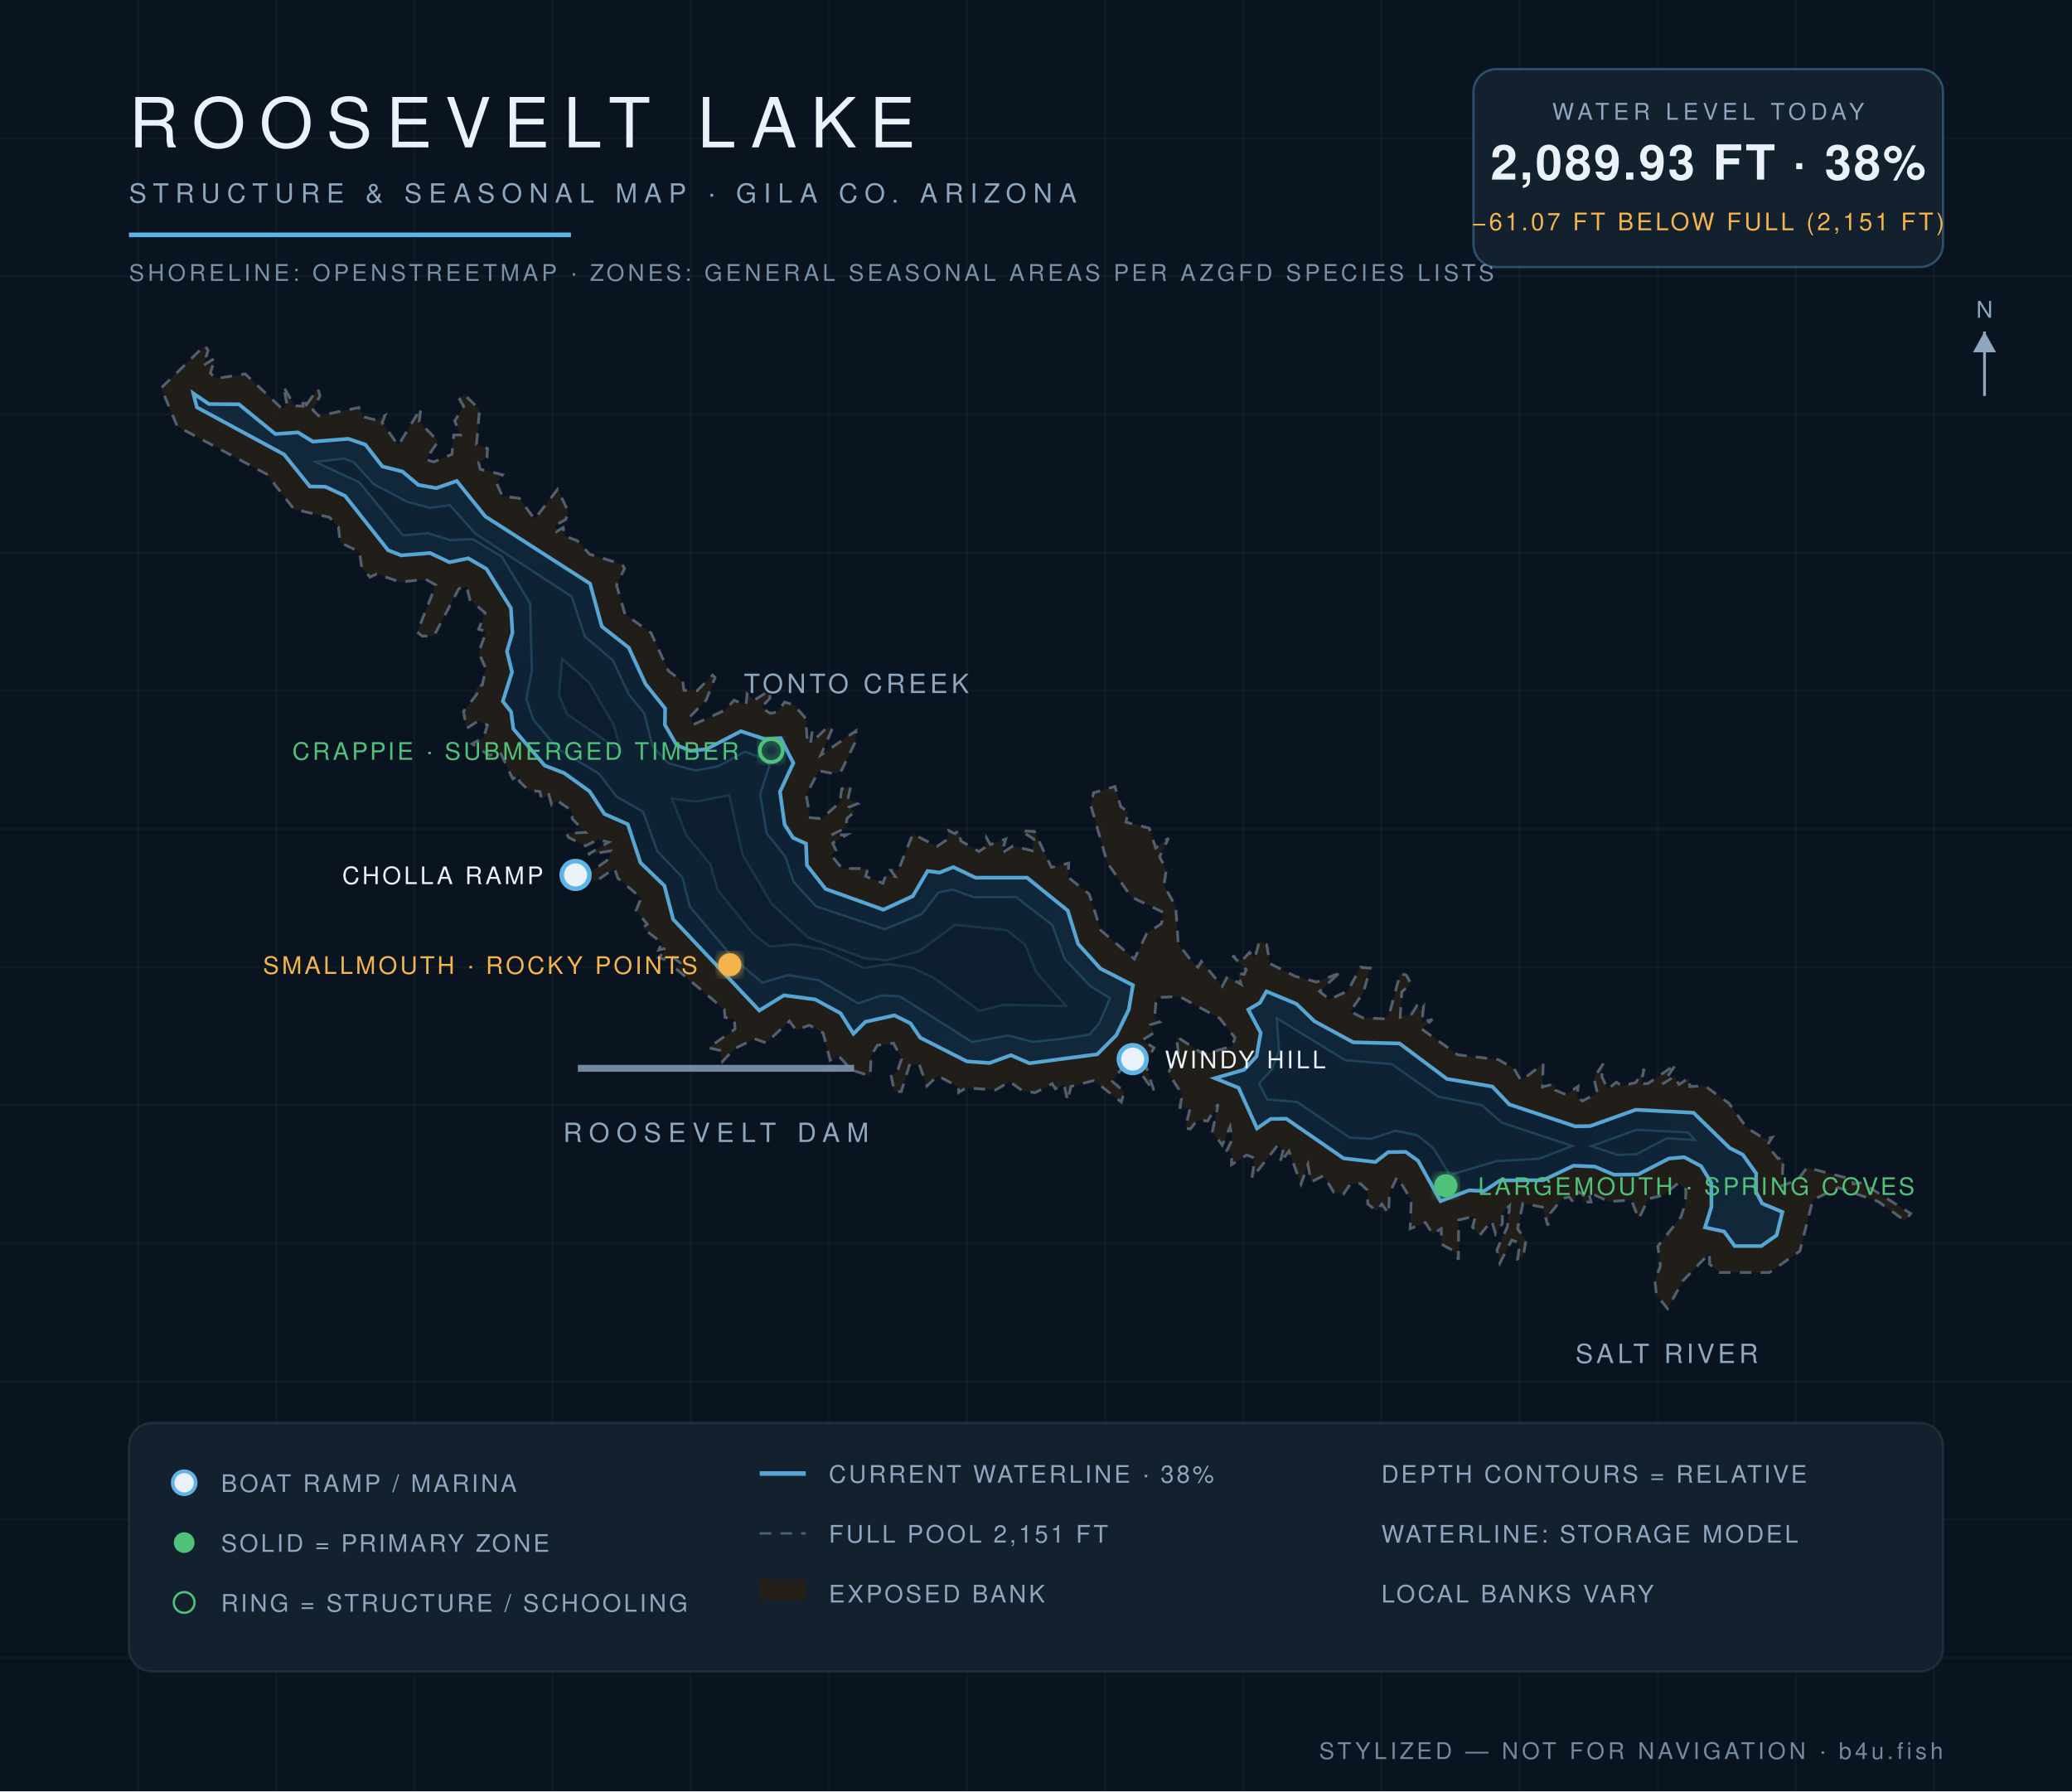
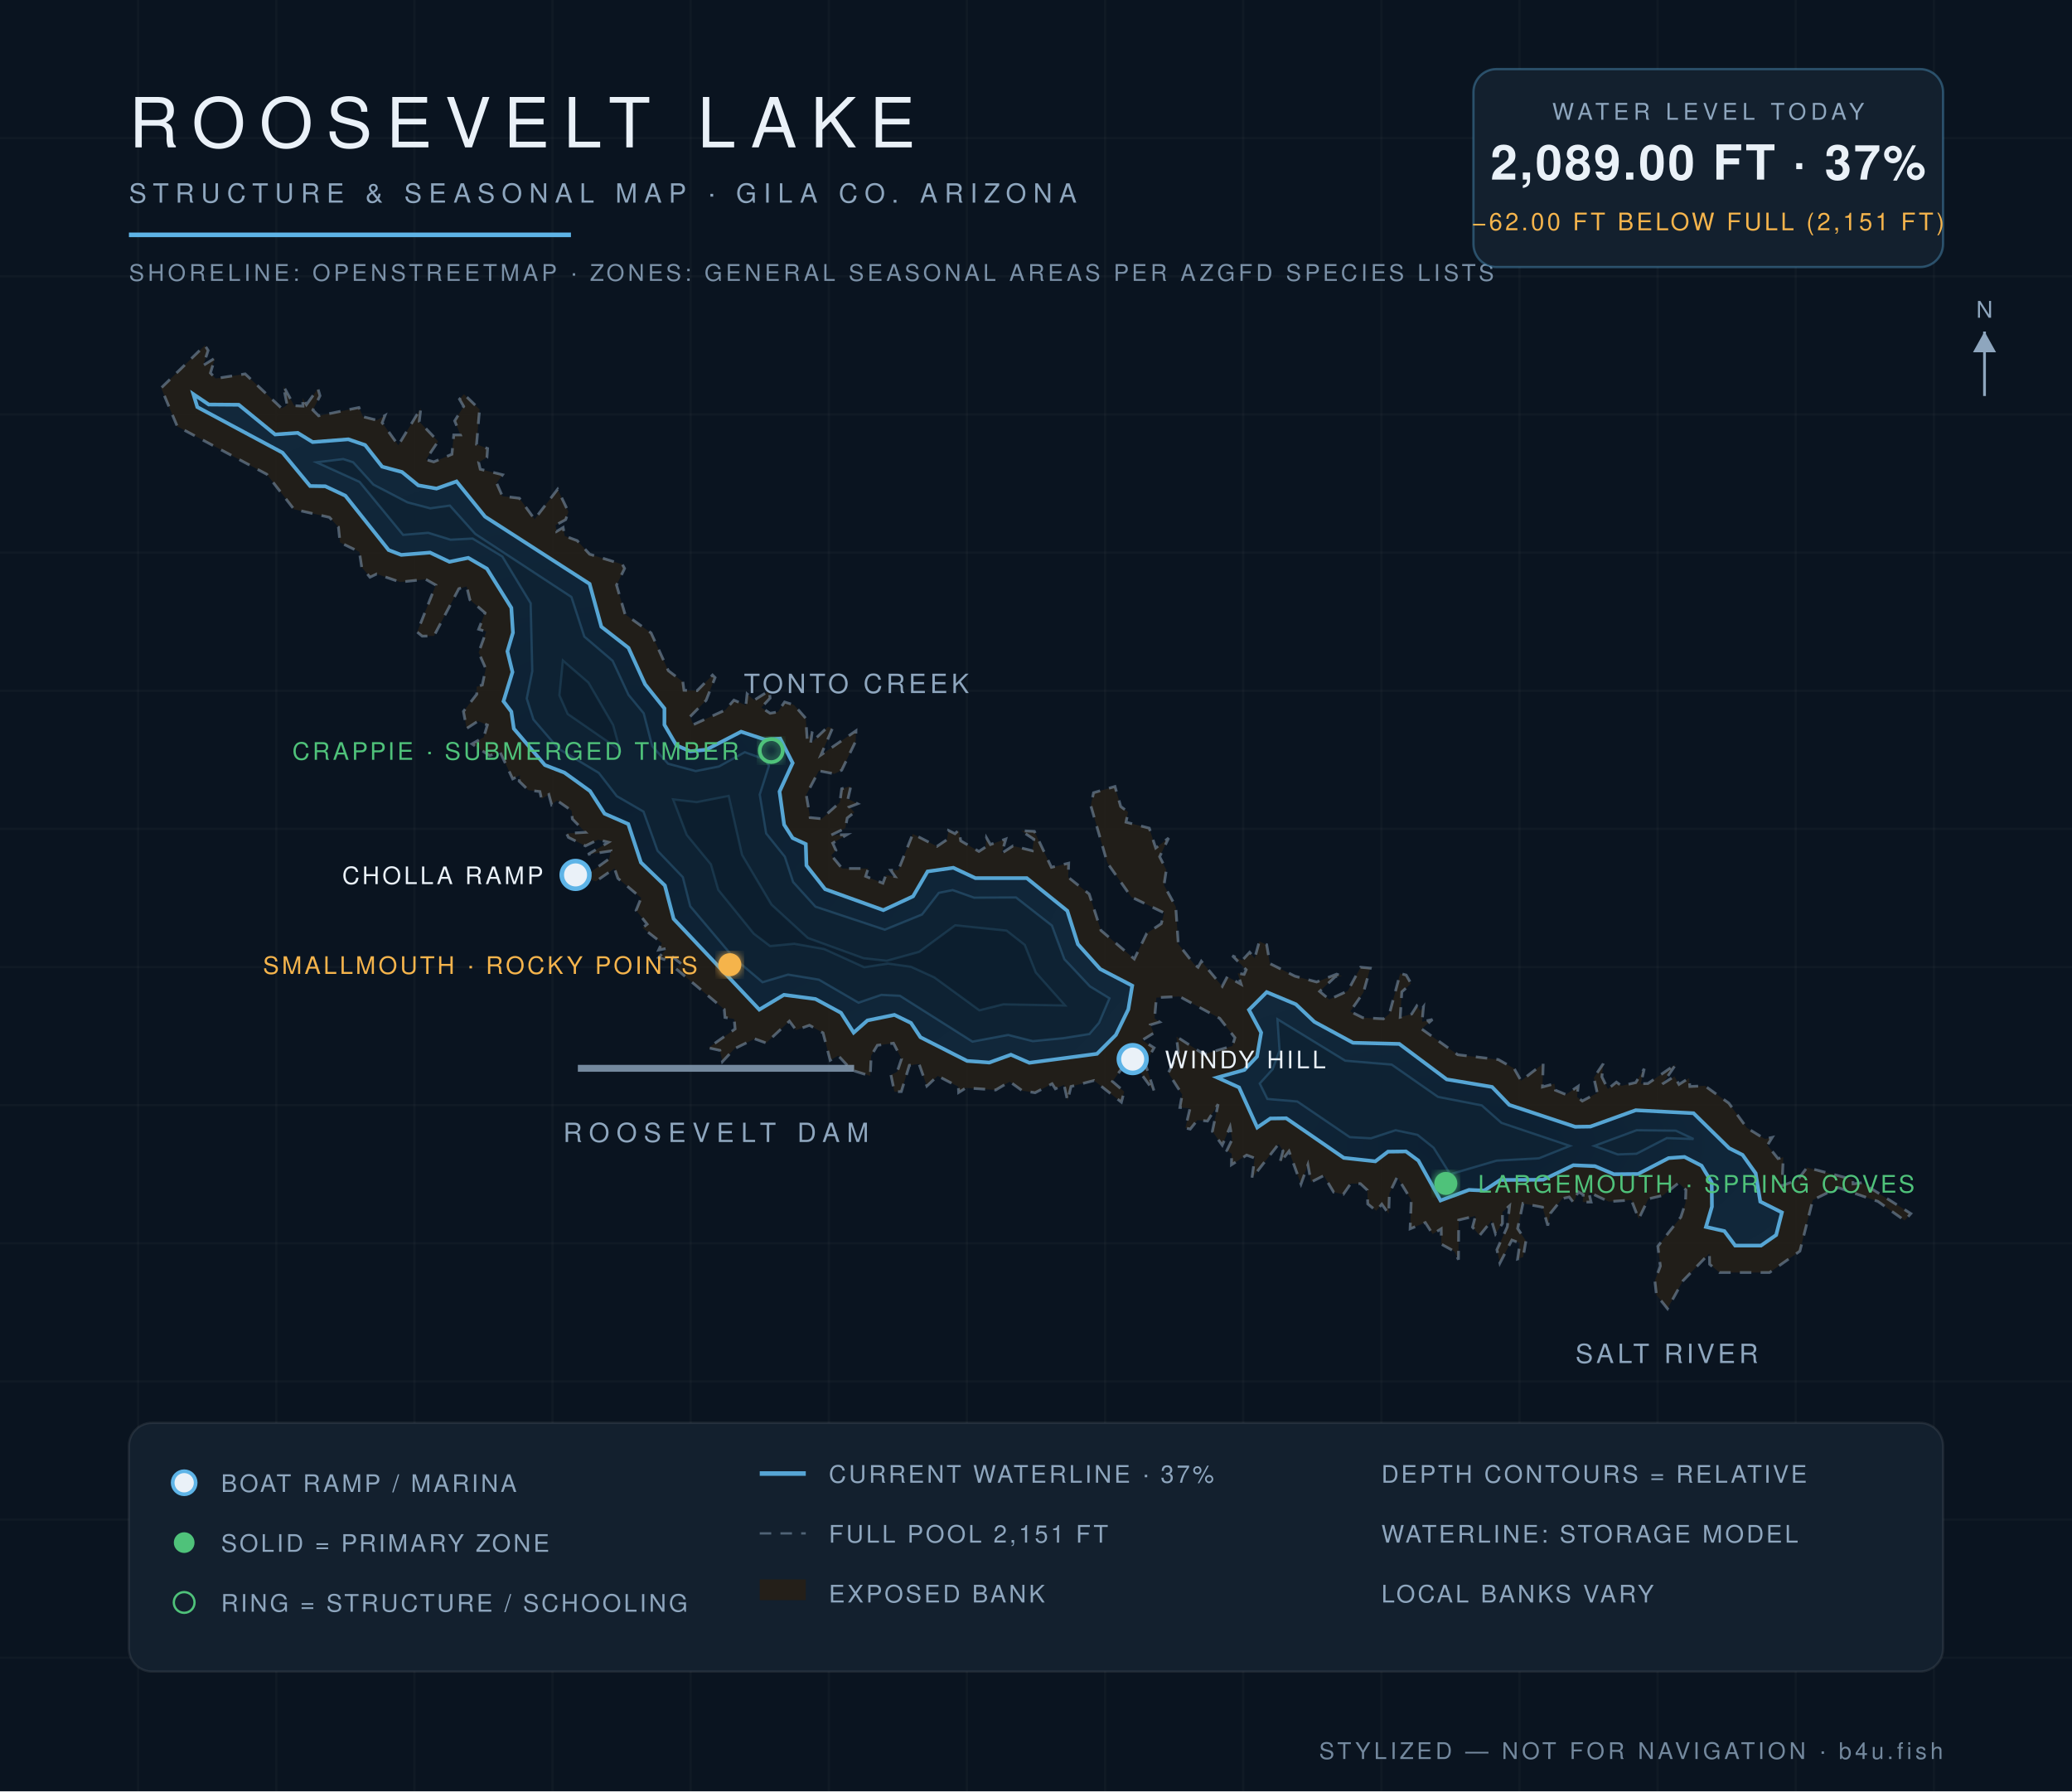
<svg xmlns="http://www.w3.org/2000/svg" viewBox="0 0 900 778" font-family="Helvetica,Arial,sans-serif">
  <defs>
    <radialGradient id="wg" cx="45%" cy="60%" r="80%">
      <stop offset="0%" stop-color="#0c1f31" />
      <stop offset="55%" stop-color="#102639" />
      <stop offset="100%" stop-color="#13293c" />
    </radialGradient>
    <filter id="glow">
      <feGaussianBlur stdDeviation="2.2" result="b" />
      <feMerge>
        <feMergeNode in="b" />
        <feMergeNode in="SourceGraphic" />
      </feMerge>
    </filter>
  </defs>
  <rect width="900" height="778" fill="#0a1420" />
  <g stroke="#ffffff" stroke-opacity="0.025">
    <line x1="60" y1="0" x2="60" y2="778" />
    <line x1="120" y1="0" x2="120" y2="778" />
    <line x1="180" y1="0" x2="180" y2="778" />
    <line x1="240" y1="0" x2="240" y2="778" />
    <line x1="300" y1="0" x2="300" y2="778" />
    <line x1="360" y1="0" x2="360" y2="778" />
    <line x1="420" y1="0" x2="420" y2="778" />
    <line x1="480" y1="0" x2="480" y2="778" />
    <line x1="540" y1="0" x2="540" y2="778" />
    <line x1="600" y1="0" x2="600" y2="778" />
    <line x1="660" y1="0" x2="660" y2="778" />
    <line x1="720" y1="0" x2="720" y2="778" />
    <line x1="780" y1="0" x2="780" y2="778" />
    <line x1="840" y1="0" x2="840" y2="778" />
    <line x1="0" y1="60" x2="900" y2="60" />
    <line x1="0" y1="120" x2="900" y2="120" />
    <line x1="0" y1="180" x2="900" y2="180" />
    <line x1="0" y1="240" x2="900" y2="240" />
    <line x1="0" y1="300" x2="900" y2="300" />
    <line x1="0" y1="360" x2="900" y2="360" />
    <line x1="0" y1="420" x2="900" y2="420" />
    <line x1="0" y1="480" x2="900" y2="480" />
    <line x1="0" y1="540" x2="900" y2="540" />
    <line x1="0" y1="600" x2="900" y2="600" />
    <line x1="0" y1="660" x2="900" y2="660" />
    <line x1="0" y1="720" x2="900" y2="720" />
  </g>
  <path d="M 133.1,175.8 L 138.1,168.8 L 139.0,171.9 L 135.9,178.1 L 138.4,180.6 L 155.9,177.0 L 157.7,181.0 L 163.7,182.5 L 167.2,180.5 L 166.0,183.6 L 173.0,193.4 L 182.8,177.3 L 182.1,183.1 L 190.3,191.7 L 185.0,199.6 L 188.4,200.6 L 196.3,197.3 L 197.1,188.9 L 200.0,188.9 L 197.5,182.8 L 201.4,176.5 L 199.6,173.4 L 201.5,171.2 L 208.3,177.8 L 207.0,193.0 L 211.8,194.8 L 211.5,198.7 L 207.9,200.8 L 208.6,203.8 L 218.3,206.2 L 215.7,209.8 L 218.2,215.5 L 225.6,216.4 L 232.2,225.5 L 242.2,212.5 L 246.9,222.3 L 245.7,225.7 L 241.3,228.1 L 241.8,230.8 L 244.6,229.1 L 245.3,232.8 L 250.7,234.8 L 256.1,240.7 L 270.3,245.1 L 271.3,246.9 L 267.8,254.1 L 271.5,266.8 L 282.8,274.9 L 290.3,291.3 L 296.6,296.1 L 297.1,299.8 L 302.8,300.0 L 309.5,293.2 L 310.6,294.3 L 306.7,304.2 L 299.7,311.3 L 301.2,314.7 L 315.0,308.4 L 318.8,304.1 L 324.0,306.3 L 324.5,301.4 L 327.6,304.1 L 334.1,300.0 L 334.5,303.2 L 330.7,307.3 L 334.5,309.8 L 337.9,309.2 L 340.8,304.9 L 344.9,306.2 L 350.0,312.0 L 350.6,321.1 L 352.8,317.8 L 352.1,322.8 L 359.6,315.7 L 361.6,316.3 L 356.6,327.9 L 371.8,317.4 L 371.7,321.9 L 365.6,334.5 L 362.5,336.1 L 355.7,334.8 L 350.2,345.2 L 351.9,355.1 L 356.9,355.6 L 364.8,348.5 L 365.6,342.6 L 369.6,341.4 L 368.3,347.0 L 372.5,349.1 L 368.9,350.5 L 371.1,352.8 L 368.0,355.3 L 367.2,359.7 L 361.0,362.7 L 367.9,362.5 L 361.7,366.2 L 363.1,369.3 L 361.1,371.5 L 365.8,377.2 L 377.1,377.2 L 376.0,380.6 L 383.5,383.6 L 384.8,380.1 L 388.8,380.7 L 386.9,378.0 L 390.2,377.9 L 396.5,362.2 L 407.0,367.6 L 411.3,364.7 L 412.0,360.7 L 414.8,362.1 L 416.5,360.5 L 417.3,365.2 L 425.2,369.8 L 428.1,367.9 L 428.5,363.9 L 430.2,366.8 L 436.9,364.4 L 435.1,370.6 L 440.0,367.4 L 448.4,369.5 L 449.1,364.5 L 443.5,360.8 L 449.3,361.1 L 456.7,376.7 L 464.2,374.9 L 464.0,381.0 L 473.1,388.3 L 478.2,404.1 L 492.7,416.5 L 498.1,405.4 L 504.4,401.2 L 505.7,396.5 L 491.4,389.6 L 481.0,374.8 L 473.8,349.9 L 475.0,344.3 L 484.3,341.6 L 486.8,350.3 L 490.0,352.7 L 489.1,357.1 L 499.2,359.7 L 502.0,368.3 L 507.6,364.0 L 503.7,372.1 L 506.6,377.8 L 505.6,384.5 L 510.7,393.8 L 511.8,410.0 L 518.6,418.7 L 520.4,420.1 L 521.8,417.5 L 530.9,428.4 L 533.1,424.2 L 539.1,427.5 L 537.6,422.7 L 540.4,423.2 L 541.3,421.2 L 535.3,415.1 L 539.6,417.1 L 542.8,413.6 L 545.0,416.2 L 547.0,408.9 L 550.2,410.3 L 551.6,418.5 L 562.5,424.0 L 571.9,426.5 L 580.6,423.1 L 583.1,424.1 L 580.1,424.1 L 573.2,430.6 L 577.4,434.1 L 585.4,430.4 L 591.0,420.1 L 595.2,420.5 L 592.2,431.1 L 586.5,439.3 L 591.9,442.0 L 600.9,442.5 L 603.5,440.3 L 608.2,422.8 L 610.8,423.5 L 612.9,427.2 L 608.9,430.8 L 608.2,441.8 L 613.2,440.4 L 615.4,436.9 L 617.0,439.0 L 618.3,437.3 L 617.7,443.8 L 622.2,442.8 L 617.5,446.9 L 633.2,458.1 L 650.8,460.2 L 657.7,464.1 L 660.7,469.4 L 670.3,462.0 L 670.0,472.1 L 675.2,470.7 L 675.6,473.5 L 680.2,475.4 L 685.5,471.8 L 685.0,476.4 L 687.3,478.2 L 693.8,474.7 L 692.3,468.1 L 696.4,462.0 L 695.8,467.7 L 698.4,473.0 L 702.1,470.0 L 704.3,471.6 L 710.5,470.2 L 714.2,464.2 L 712.7,470.7 L 715.8,470.6 L 728.0,462.2 L 722.1,470.8 L 727.3,467.5 L 729.3,471.0 L 733.7,468.2 L 734.0,471.9 L 740.5,471.6 L 750.9,479.1 L 758.8,489.9 L 766.6,494.7 L 769.8,494.0 L 767.7,497.4 L 772.3,503.2 L 774.6,502.6 L 774.0,515.0 L 780.8,512.5 L 784.9,507.1 L 804.8,512.3 L 804.9,514.2 L 808.8,513.7 L 830.0,527.1 L 827.3,530.1 L 815.7,521.8 L 798.4,515.8 L 787.4,521.2 L 781.8,543.4 L 768.6,552.7 L 746.9,552.7 L 742.6,549.1 L 742.5,544.4 L 731.0,556.3 L 724.3,568.4 L 719.5,562.4 L 718.8,556.2 L 721.2,549.9 L 720.1,541.3 L 730.1,528.6 L 732.1,522.5 L 732.3,516.8 L 729.1,513.8 L 722.3,519.2 L 716.0,520.7 L 711.8,529.4 L 708.6,521.2 L 698.8,521.9 L 690.1,517.8 L 691.1,522.1 L 687.5,522.1 L 687.7,518.9 L 685.5,517.6 L 683.5,522.3 L 681.6,519.9 L 678.6,520.6 L 673.5,526.9 L 672.3,532.3 L 670.0,524.3 L 661.5,522.7 L 659.2,533.6 L 662.8,538.9 L 661.6,546.0 L 659.2,546.8 L 660.2,539.9 L 656.7,538.6 L 651.5,548.6 L 650.2,542.8 L 654.7,532.9 L 655.7,523.7 L 652.6,526.4 L 652.6,531.4 L 649.6,535.9 L 647.9,530.2 L 642.7,536.6 L 639.6,533.0 L 640.9,528.1 L 633.6,529.9 L 633.5,547.1 L 631.7,543.5 L 626.1,540.4 L 626.0,533.7 L 622.3,536.0 L 619.1,531.0 L 612.5,533.7 L 613.0,521.2 L 606.9,511.2 L 603.5,518.3 L 603.2,527.2 L 600.2,523.0 L 597.8,525.9 L 594.1,522.9 L 593.9,516.9 L 590.9,514.1 L 586.7,514.1 L 583.5,518.7 L 579.3,517.8 L 575.0,510.6 L 569.5,513.4 L 568.1,505.9 L 565.1,514.3 L 559.9,500.0 L 555.9,505.1 L 557.3,499.9 L 555.4,496.9 L 543.8,511.7 L 545.0,503.0 L 541.5,501.7 L 534.9,505.9 L 535.0,501.1 L 532.9,499.7 L 535.2,494.9 L 534.3,489.4 L 530.9,497.4 L 526.6,491.4 L 529.1,479.6 L 524.5,486.9 L 520.1,486.5 L 517.0,490.4 L 514.9,489.9 L 516.9,481.4 L 512.5,481.0 L 513.5,475.4 L 507.5,466.0 L 511.8,457.1 L 511.0,450.2 L 522.9,457.9 L 535.3,454.3 L 536.4,450.7 L 529.8,442.3 L 512.3,432.8 L 502.3,433.3 L 501.5,442.3 L 503.7,443.9 L 499.7,445.1 L 501.1,448.7 L 496.1,451.8 L 501.3,455.1 L 497.4,461.8 L 501.4,474.2 L 490.6,459.5 L 483.2,469.7 L 488.3,474.1 L 487.1,478.7 L 475.2,469.3 L 465.2,471.9 L 463.7,478.1 L 462.2,471.2 L 458.4,472.9 L 457.0,470.7 L 449.6,474.6 L 444.0,473.7 L 438.6,469.8 L 432.5,473.4 L 419.6,472.5 L 416.4,474.5 L 416.3,472.0 L 407.3,467.3 L 402.6,471.7 L 399.2,462.1 L 395.0,462.7 L 391.5,474.1 L 388.5,474.2 L 387.0,466.9 L 389.7,465.5 L 391.6,459.9 L 388.1,453.1 L 381.1,454.0 L 378.4,458.5 L 378.0,467.3 L 370.0,464.8 L 364.1,458.5 L 360.6,460.5 L 357.5,448.6 L 351.6,445.3 L 345.8,447.4 L 342.9,443.5 L 332.8,453.0 L 327.8,451.2 L 319.0,455.5 L 313.8,461.1 L 312.7,456.2 L 307.7,455.1 L 319.3,446.9 L 318.9,442.6 L 314.9,441.9 L 314.6,438.4 L 293.2,420.4 L 295.9,418.6 L 291.5,415.1 L 289.7,417.1 L 286.1,415.9 L 289.7,411.9 L 286.1,412.6 L 287.5,409.6 L 279.1,403.0 L 281.1,401.4 L 276.3,395.4 L 278.5,390.0 L 268.4,381.5 L 266.9,377.2 L 258.8,382.8 L 250.1,380.0 L 255.0,379.9 L 264.6,373.0 L 265.3,369.6 L 255.4,371.1 L 264.3,365.8 L 259.8,364.7 L 254.3,367.4 L 246.9,363.7 L 246.1,362.0 L 254.3,361.5 L 248.6,355.7 L 248.3,352.1 L 242.0,347.7 L 239.6,349.5 L 238.4,345.1 L 235.2,347.0 L 234.5,343.8 L 229.5,343.2 L 225.5,339.3 L 225.9,336.7 L 222.7,338.3 L 217.1,326.4 L 212.7,328.2 L 205.0,323.1 L 210.1,320.2 L 211.7,314.9 L 207.6,313.2 L 202.7,316.4 L 201.3,309.0 L 207.1,301.5 L 207.0,298.3 L 209.5,297.5 L 211.0,290.4 L 207.9,283.4 L 211.2,274.3 L 207.9,273.3 L 210.7,266.2 L 204.1,260.5 L 202.7,254.7 L 199.3,255.7 L 188.5,276.2 L 183.4,276.3 L 181.2,274.5 L 189.3,254.1 L 184.9,251.6 L 173.8,252.8 L 163.6,249.3 L 160.7,250.7 L 157.1,246.3 L 156.1,239.7 L 147.7,235.6 L 147.0,228.9 L 143.1,224.7 L 127.7,221.2 L 115.9,206.0 L 77.0,185.2 L 70.0,168.5 L 89.0,150.0 L 90.4,152.2 L 88.3,158.7 L 93.4,155.5 L 91.4,162.0 L 93.7,164.4 L 106.5,162.4 L 122.4,177.4 L 124.7,175.9 L 123.1,167.7 L 127.8,176.2 L 131.6,176.4 L 131.4,172.8 L 133.1,175.8 Z" fill="#241f19" fill-opacity="0.9" stroke="#8ea6be" stroke-opacity="0.5" stroke-width="1.2" stroke-dasharray="5 4" />
-   <path d="M 84.0,170.9 L 90.8,175.5 L 103.8,175.6 L 119.6,188.5 L 129.4,187.8 L 135.9,191.8 L 151.3,190.6 L 158.7,193.1 L 166.1,202.6 L 174.8,204.8 L 181.7,210.6 L 189.5,212.0 L 198.4,208.9 L 210.8,224.3 L 256.3,253.5 L 261.4,272.1 L 273.1,281.3 L 280.4,297.1 L 288.9,307.7 L 288.8,314.8 L 293.9,323.6 L 299.8,326.1 L 306.8,325.4 L 321.8,317.6 L 332.2,321.0 L 339.1,320.6 L 344.6,331.4 L 338.8,343.9 L 340.8,358.1 L 344.5,363.9 L 350.1,366.4 L 350.5,375.8 L 358.6,386.1 L 383.7,395.1 L 396.5,389.2 L 402.9,378.3 L 408.1,379.0 L 414.1,376.6 L 423.7,381.2 L 446.1,381.2 L 463.8,395.5 L 468.3,410.0 L 478.0,420.7 L 492.1,427.9 L 490.3,438.5 L 484.9,449.6 L 476.6,457.9 L 447.1,461.8 L 439.1,458.3 L 429.8,461.7 L 420.0,461.0 L 399.7,450.7 L 395.5,444.5 L 388.5,441.0 L 375.9,443.8 L 370.7,449.0 L 365.1,440.1 L 354.1,434.1 L 340.5,432.3 L 329.8,438.9 L 292.4,399.3 L 288.6,384.7 L 278.2,374.7 L 272.7,358.0 L 262.5,353.5 L 256.1,343.7 L 245.1,335.8 L 236.6,332.5 L 223.0,316.6 L 222.0,309.2 L 218.4,304.6 L 222.4,291.9 L 220.2,282.9 L 222.6,274.8 L 221.9,264.1 L 211.3,247.1 L 203.4,242.5 L 195.2,244.2 L 186.8,240.2 L 174.3,241.2 L 168.6,239.0 L 149.9,215.4 L 141.3,211.4 L 134.6,211.3 L 123.4,197.4 L 85.5,176.9 L 84.0,170.9 Z" fill="url(#wg)" stroke="#5eb4e7" stroke-opacity="0.9" stroke-width="1.6" />
-   <path d="M 542.2,438.5 L 547.3,435.5 L 550.1,430.6 L 563.1,436.0 L 571.0,443.6 L 587.8,452.7 L 607.9,453.2 L 628.5,468.6 L 648.2,471.9 L 655.6,479.7 L 684.2,489.2 L 690.7,489.1 L 710.5,482.0 L 735.6,483.3 L 751.3,498.6 L 757.0,501.5 L 762.8,509.6 L 762.8,517.7 L 765.4,522.7 L 774.2,526.4 L 771.7,536.5 L 765.0,541.2 L 753.5,541.2 L 748.9,534.9 L 740.6,533.1 L 743.4,524.1 L 743.3,513.7 L 738.9,506.5 L 731.6,502.6 L 724.9,503.2 L 711.5,510.1 L 701.0,510.2 L 692.8,506.7 L 683.5,506.3 L 670.3,512.6 L 651.6,512.7 L 644.7,517.3 L 638.1,517.0 L 625.7,521.7 L 616.0,504.2 L 610.6,500.3 L 603.0,500.4 L 597.4,504.7 L 583.6,503.1 L 558.7,485.9 L 551.9,486.0 L 546.0,490.1 L 538.0,472.5 L 527.7,468.3 L 540.4,464.6 L 545.8,458.8 L 547.6,448.6 L 542.2,438.5 Z" fill="url(#wg)" stroke="#5eb4e7" stroke-opacity="0.9" stroke-width="1.6" />
-   <path d="M 546.9,470.6 L 552.6,464.3 L 555.6,456.3 L 554.6,442.3 L 584.4,460.5 L 604.5,462.2 L 624.7,476.3 L 643.7,480.0 L 652.3,487.6 L 683.0,497.7 L 668.5,503.3 L 650.2,504.3 L 629.8,510.3 L 622.5,498.6 L 615.6,493.1 L 606.2,491.1 L 595.6,494.6 L 586.3,494.1 L 563.4,478.6 L 550.4,477.5 L 546.9,470.6 Z" fill="#0e2233" stroke="#5eb4e7" stroke-opacity="0.22" stroke-width="1" />
-   <path d="M 691.2,497.8 L 710.9,490.7 L 733.3,491.9 L 736.2,495.1 L 724.0,494.4 L 710.8,501.3 L 702.6,501.6 L 691.2,497.8 Z" fill="#0e2233" stroke="#5eb4e7" stroke-opacity="0.22" stroke-width="1" />
-   <path d="M 137.0,200.6 L 149.2,199.2 L 153.6,200.7 L 162.3,210.3 L 177.0,218.0 L 186.9,220.6 L 195.4,219.4 L 206.5,231.8 L 248.4,259.2 L 254.0,276.4 L 266.2,286.8 L 273.2,301.7 L 279.8,309.7 L 283.4,324.0 L 290.3,331.5 L 302.2,334.7 L 312.2,332.7 L 323.5,326.5 L 332.5,329.7 L 334.2,332.6 L 330.2,345.1 L 333.0,361.9 L 341.1,372.0 L 344.7,383.0 L 354.4,393.6 L 384.3,403.6 L 400.4,397.0 L 407.7,387.6 L 413.8,386.4 L 423.1,389.7 L 441.3,389.6 L 457.1,401.8 L 462.4,416.5 L 473.6,428.3 L 482.1,433.5 L 477.5,444.4 L 473.3,449.3 L 461.9,451.1 L 448.6,452.5 L 437.9,449.7 L 422.3,452.6 L 390.8,432.7 L 382.9,432.3 L 372.8,435.8 L 355.6,425.7 L 342.3,423.5 L 331.2,426.8 L 318.7,416.4 L 299.6,393.7 L 296.4,381.1 L 285.5,369.7 L 279.3,352.6 L 267.8,346.0 L 260.0,335.9 L 242.4,325.4 L 231.6,312.5 L 228.6,303.4 L 231.0,291.5 L 230.3,262.1 L 218.0,241.8 L 205.2,234.1 L 195.7,234.6 L 186.0,231.6 L 175.0,232.5 L 156.1,209.5 L 137.0,200.6 Z" fill="#0e2233" stroke="#5eb4e7" stroke-opacity="0.22" stroke-width="1" />
-   <path d="M 244.2,286.2 L 255.8,296.4 L 266.5,314.8 L 269.8,326.4 L 246.4,310.2 L 242.8,302.0 L 244.2,286.2 Z" fill="#0c1e2e" stroke="#5eb4e7" stroke-opacity="0.15" stroke-width="1" />
-   <path d="M 291.9,346.9 L 302.5,348.2 L 316.7,345.4 L 322.5,371.2 L 335.3,392.8 L 351.0,407.2 L 375.2,416.1 L 385.2,417.1 L 399.2,413.2 L 414.9,401.7 L 437.3,404.0 L 445.2,410.3 L 450.1,422.3 L 463.0,436.9 L 435.8,436.4 L 425.4,439.0 L 405.7,424.7 L 395.7,420.1 L 385.7,418.7 L 375.4,420.4 L 358.0,412.4 L 345.0,410.1 L 334.4,411.1 L 327.3,405.7 L 311.8,386.6 L 308.6,375.5 L 298.1,362.7 L 291.9,346.9 Z" fill="#0c1e2e" stroke="#5eb4e7" stroke-opacity="0.15" stroke-width="1" />
+   <path d="M 84.0,171.2 L 90.7,175.7 L 103.7,175.8 L 119.5,188.7 L 129.3,188.0 L 135.8,192.0 L 151.3,190.8 L 158.6,193.3 L 166.0,202.7 L 174.6,205.0 L 181.7,210.8 L 189.6,212.2 L 198.3,209.1 L 210.7,224.4 L 256.1,253.6 L 261.2,272.2 L 273.0,281.4 L 280.2,297.2 L 288.6,307.7 L 288.6,314.8 L 293.8,323.7 L 299.8,326.3 L 306.8,325.6 L 321.9,317.8 L 332.2,321.2 L 338.9,320.8 L 344.3,331.4 L 338.6,343.8 L 340.6,358.2 L 344.3,364.0 L 350.0,366.6 L 350.3,375.9 L 358.4,386.2 L 383.7,395.3 L 396.6,389.3 L 402.9,378.5 L 414.1,376.9 L 423.7,381.4 L 446.0,381.4 L 463.6,395.6 L 468.2,410.1 L 477.9,420.9 L 491.8,428.1 L 490.1,438.4 L 484.7,449.5 L 476.5,457.7 L 447.1,461.6 L 439.1,458.1 L 429.7,461.5 L 420.1,460.8 L 399.8,450.5 L 395.7,444.3 L 388.5,440.8 L 376.8,443.2 L 370.8,448.5 L 365.3,439.9 L 354.2,433.9 L 340.5,432.1 L 329.8,438.5 L 292.6,399.1 L 288.8,384.6 L 278.4,374.6 L 272.9,357.9 L 262.6,353.4 L 256.3,343.6 L 245.2,335.6 L 236.7,332.3 L 223.2,316.5 L 222.1,309.1 L 218.7,304.6 L 222.6,291.9 L 220.4,282.9 L 222.8,274.8 L 222.1,264.0 L 211.5,247.0 L 203.4,242.3 L 195.2,244.0 L 186.8,240.0 L 174.3,241.0 L 168.8,238.9 L 150.0,215.3 L 141.3,211.2 L 134.7,211.1 L 122.7,196.6 L 85.7,176.8 L 84.0,171.2 Z" fill="url(#wg)" stroke="#5eb4e7" stroke-opacity="0.9" stroke-width="1.6" />
+   <path d="M 542.5,438.6 L 550.2,430.9 L 562.9,436.2 L 570.9,443.8 L 587.7,452.9 L 607.8,453.4 L 628.4,468.8 L 648.1,472.1 L 655.6,479.9 L 684.2,489.4 L 690.8,489.3 L 710.5,482.2 L 735.6,483.5 L 751.1,498.7 L 756.9,501.6 L 762.6,509.6 L 764.6,521.9 L 774.0,526.6 L 771.5,536.4 L 764.9,541.0 L 753.7,541.0 L 749.0,534.7 L 741.0,532.9 L 743.6,524.1 L 743.5,513.6 L 739.1,506.3 L 731.7,502.5 L 724.8,503.0 L 711.5,509.9 L 701.0,510.0 L 692.8,506.5 L 683.4,506.1 L 670.3,512.4 L 651.6,512.5 L 644.7,517.1 L 638.1,516.8 L 625.7,521.4 L 616.1,504.1 L 610.7,500.1 L 602.9,500.2 L 597.4,504.4 L 583.7,502.9 L 558.7,485.7 L 551.8,485.8 L 546.1,489.7 L 538.2,472.3 L 528.7,468.0 L 540.5,464.7 L 546.0,458.9 L 547.8,448.5 L 542.5,438.6 Z" fill="url(#wg)" stroke="#5eb4e7" stroke-opacity="0.9" stroke-width="1.6" />
+   <path d="M 547.2,470.6 L 552.8,464.4 L 555.8,456.3 L 554.9,442.7 L 584.3,460.7 L 604.5,462.4 L 624.6,476.4 L 643.6,480.1 L 652.2,487.7 L 681.9,497.7 L 668.4,503.1 L 650.1,504.1 L 629.9,510.0 L 622.7,498.5 L 615.7,492.9 L 606.2,490.9 L 595.5,494.4 L 586.3,493.9 L 563.5,478.4 L 550.5,477.3 L 547.2,470.6 Z" fill="#0e2233" stroke="#5eb4e7" stroke-opacity="0.22" stroke-width="1" />
+   <path d="M 692.5,497.7 L 710.9,490.9 L 727.9,491.1 L 735.6,494.7 L 724.0,494.3 L 710.8,501.1 L 702.7,501.4 L 692.5,497.7 Z" fill="#0e2233" stroke="#5eb4e7" stroke-opacity="0.22" stroke-width="1" />
+   <path d="M 137.5,200.8 L 149.1,199.4 L 153.4,200.8 L 162.2,210.5 L 177.0,218.2 L 186.9,220.8 L 195.4,219.6 L 206.4,231.9 L 248.2,259.3 L 253.8,276.5 L 266.1,287.0 L 273.0,301.8 L 279.6,309.8 L 283.3,324.1 L 290.2,331.7 L 302.2,334.9 L 312.3,332.9 L 323.5,326.7 L 332.4,329.9 L 334.0,332.6 L 330.0,345.1 L 332.8,362.0 L 340.9,372.1 L 344.5,383.1 L 354.2,393.8 L 384.3,403.8 L 400.5,397.2 L 407.8,387.8 L 413.8,386.6 L 423.1,389.9 L 441.3,389.8 L 456.9,402.0 L 462.3,416.6 L 473.4,428.4 L 481.9,433.6 L 477.4,444.2 L 473.2,449.1 L 461.9,450.9 L 448.6,452.2 L 437.9,449.5 L 422.4,452.4 L 390.9,432.5 L 382.8,432.1 L 372.9,435.5 L 355.7,425.5 L 342.3,423.3 L 331.2,426.6 L 318.9,416.2 L 299.8,393.6 L 296.6,381.0 L 285.6,369.5 L 279.5,352.5 L 267.9,345.8 L 260.1,335.7 L 242.6,325.2 L 231.7,312.5 L 228.8,303.4 L 231.2,291.5 L 230.5,262.0 L 218.2,241.7 L 205.3,233.9 L 195.7,234.4 L 186.0,231.4 L 175.1,232.3 L 156.2,209.3 L 137.5,200.8 Z" fill="#0e2233" stroke="#5eb4e7" stroke-opacity="0.22" stroke-width="1" />
+   <path d="M 244.5,286.9 L 255.6,296.5 L 266.3,314.9 L 269.3,325.8 L 246.6,310.1 L 243.0,302.0 L 244.5,286.9 Z" fill="#0c1e2e" stroke="#5eb4e7" stroke-opacity="0.15" stroke-width="1" />
+   <path d="M 292.4,347.2 L 302.6,348.4 L 316.5,345.7 L 322.3,371.3 L 335.1,392.9 L 350.9,407.4 L 375.1,416.2 L 385.2,417.3 L 399.3,413.4 L 414.9,401.9 L 437.2,404.2 L 445.1,410.4 L 449.9,422.4 L 462.6,436.7 L 435.8,436.2 L 425.4,438.8 L 405.8,424.5 L 395.7,419.9 L 385.7,418.5 L 375.4,420.1 L 358.0,412.2 L 345.0,409.9 L 334.5,410.9 L 327.4,405.5 L 312.0,386.5 L 308.8,375.4 L 298.3,362.6 L 292.4,347.2 Z" fill="#0c1e2e" stroke="#5eb4e7" stroke-opacity="0.15" stroke-width="1" />
  <text x="724" y="592" fill="#8ea6be" font-size="11.5" letter-spacing="1.6" text-anchor="middle">SALT RIVER</text>
  <text x="372" y="301" fill="#8ea6be" font-size="11.5" letter-spacing="1.6" text-anchor="middle">TONTO CREEK</text>
  <line x1="251" y1="464" x2="371" y2="464" stroke="#8ea6be" stroke-width="3" stroke-opacity="0.8" />
  <text x="311" y="496" fill="#8ea6be" font-size="11.5" letter-spacing="3" text-anchor="middle">ROOSEVELT DAM</text>
  <circle cx="492" cy="460" r="6" fill="#eaf1f8" stroke="#5eb4e7" stroke-width="2" />
  <text x="506" y="464" fill="#eaf1f8" font-size="10.5" letter-spacing="1.2" text-anchor="start">WINDY HILL</text>
  <circle cx="250" cy="380" r="6" fill="#eaf1f8" stroke="#5eb4e7" stroke-width="2" />
  <text x="236" y="384" fill="#eaf1f8" font-size="10.5" letter-spacing="1.2" text-anchor="end">CHOLLA RAMP</text>
-   <circle cx="628" cy="515" r="5" fill="#4fc27a" filter="url(#glow)" />
-   <text x="642" y="519" fill="#4fc27a" font-size="10.5" letter-spacing="1.2" text-anchor="start">LARGEMOUTH · SPRING COVES</text>
+   <circle cx="628" cy="514" r="5" fill="#4fc27a" filter="url(#glow)" />
+   <text x="642" y="518" fill="#4fc27a" font-size="10.5" letter-spacing="1.2" text-anchor="start">LARGEMOUTH · SPRING COVES</text>
  <circle cx="335" cy="326" r="5" fill="none" stroke="#4fc27a" stroke-width="1.6" filter="url(#glow)" />
  <text x="321" y="330" fill="#4fc27a" font-size="10.5" letter-spacing="1.2" text-anchor="end">CRAPPIE · SUBMERGED TIMBER</text>
  <circle cx="317" cy="419" r="5" fill="#f5b44c" filter="url(#glow)" />
  <text x="303" y="423" fill="#f5b44c" font-size="10.5" letter-spacing="1.2" text-anchor="end">SMALLMOUTH · ROCKY POINTS</text>
  <text x="56" y="64" fill="#eaf1f8" font-size="30" letter-spacing="6" font-weight="300">ROOSEVELT LAKE</text>
  <text x="56" y="88" fill="#8ea6be" font-size="11.5" letter-spacing="3">STRUCTURE &amp; SEASONAL MAP · GILA CO. ARIZONA</text>
  <line x1="56" y1="102" x2="248" y2="102" stroke="#5eb4e7" stroke-width="2" />
  <text x="56" y="122" fill="#8ea6be" font-size="10" letter-spacing="1.5" opacity="0.85">SHORELINE: OPENSTREETMAP · ZONES: GENERAL SEASONAL AREAS PER AZGFD SPECIES LISTS</text>
  <g>
    <rect x="640" y="30" width="204" height="86" rx="10" fill="#13202e" stroke="#5eb4e7" stroke-opacity="0.35" />
    <text x="742" y="52" fill="#8ea6be" font-size="10" letter-spacing="2" text-anchor="middle">WATER LEVEL TODAY</text>
-     <text x="742" y="78" fill="#eaf1f8" font-size="21" letter-spacing="1" text-anchor="middle" font-weight="600">2,089.93 FT · 38%</text>
-     <text x="742" y="100" fill="#f5b44c" font-size="10.5" letter-spacing="1.2" text-anchor="middle">−61.07 FT BELOW FULL (2,151 FT)</text>
+     <text x="742" y="78" fill="#eaf1f8" font-size="21" letter-spacing="1" text-anchor="middle" font-weight="600">2,089.00 FT · 37%</text>
+     <text x="742" y="100" fill="#f5b44c" font-size="10.5" letter-spacing="1.2" text-anchor="middle">−62.00 FT BELOW FULL (2,151 FT)</text>
  </g>
  <g font-size="10.5" letter-spacing="1.1">
    <rect x="56" y="618" width="788" height="108" rx="10" fill="#13202e" stroke="#ffffff" stroke-opacity="0.08" />
    <circle cx="80" cy="644" r="5" fill="#eaf1f8" stroke="#5eb4e7" stroke-width="1.6" />
    <text x="96" y="648" fill="#8ea6be">BOAT RAMP / MARINA</text>
    <circle cx="80" cy="670" r="4.5" fill="#4fc27a" />
    <text x="96" y="674" fill="#8ea6be">SOLID = PRIMARY ZONE</text>
    <circle cx="80" cy="696" r="4.5" fill="none" stroke="#4fc27a" />
    <text x="96" y="700" fill="#8ea6be">RING = STRUCTURE / SCHOOLING</text>
    <line x1="330" y1="640" x2="350" y2="640" stroke="#5eb4e7" stroke-opacity="0.9" stroke-width="2" />
-     <text x="360" y="644" fill="#8ea6be">CURRENT WATERLINE · 38%</text>
+     <text x="360" y="644" fill="#8ea6be">CURRENT WATERLINE · 37%</text>
    <line x1="330" y1="666" x2="350" y2="666" stroke="#8ea6be" stroke-opacity="0.5" stroke-dasharray="5 4" />
    <text x="360" y="670" fill="#8ea6be">FULL POOL 2,151 FT</text>
    <rect x="330" y="686" width="20" height="9" fill="#241f19" />
    <text x="360" y="696" fill="#8ea6be">EXPOSED BANK</text>
    <text x="600" y="644" fill="#8ea6be">DEPTH CONTOURS = RELATIVE</text>
    <text x="600" y="670" fill="#8ea6be">WATERLINE: STORAGE MODEL</text>
    <text x="600" y="696" fill="#8ea6be">LOCAL BANKS VARY</text>
  </g>
  <text x="844" y="764" fill="#8ea6be" font-size="10" letter-spacing="1.5" text-anchor="end" opacity="0.8">STYLIZED — NOT FOR NAVIGATION · b4u.fish</text>
  <g transform="translate(862,158)" stroke="#8ea6be" fill="#8ea6be">
    <line x1="0" y1="14" x2="0" y2="-14" stroke-width="1.2" />
    <path d="M 0,-14 l 5,9 h -10 z" stroke="none" />
    <text x="0" y="-20" font-size="10" text-anchor="middle" stroke="none">N</text>
  </g>
</svg>
